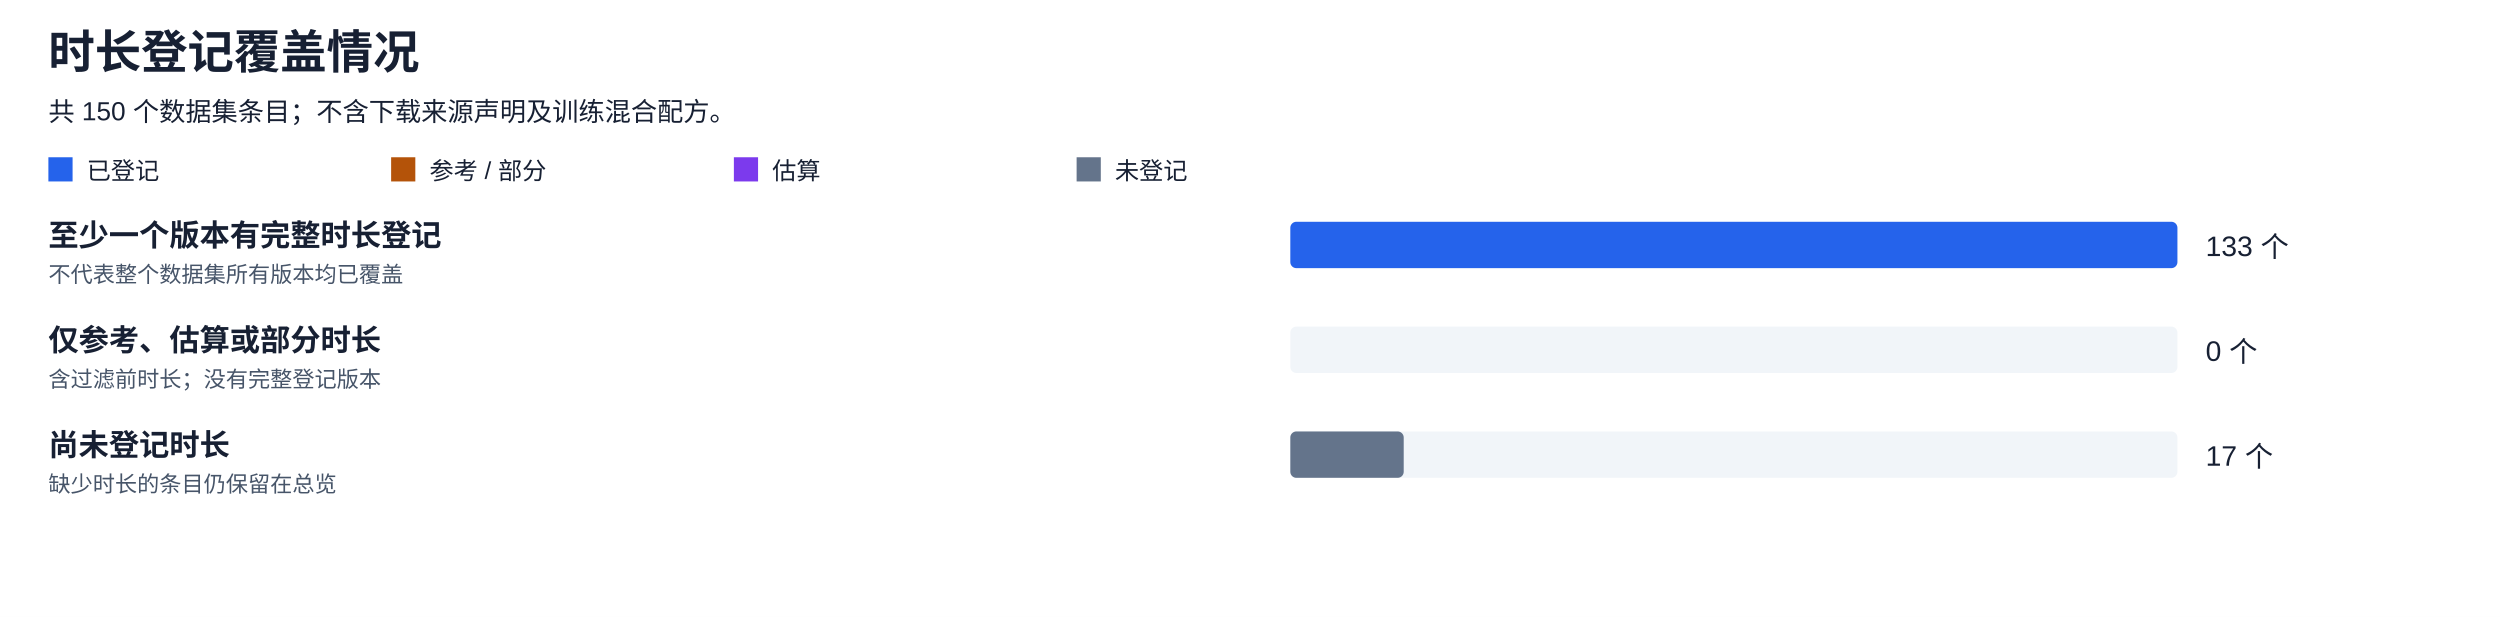
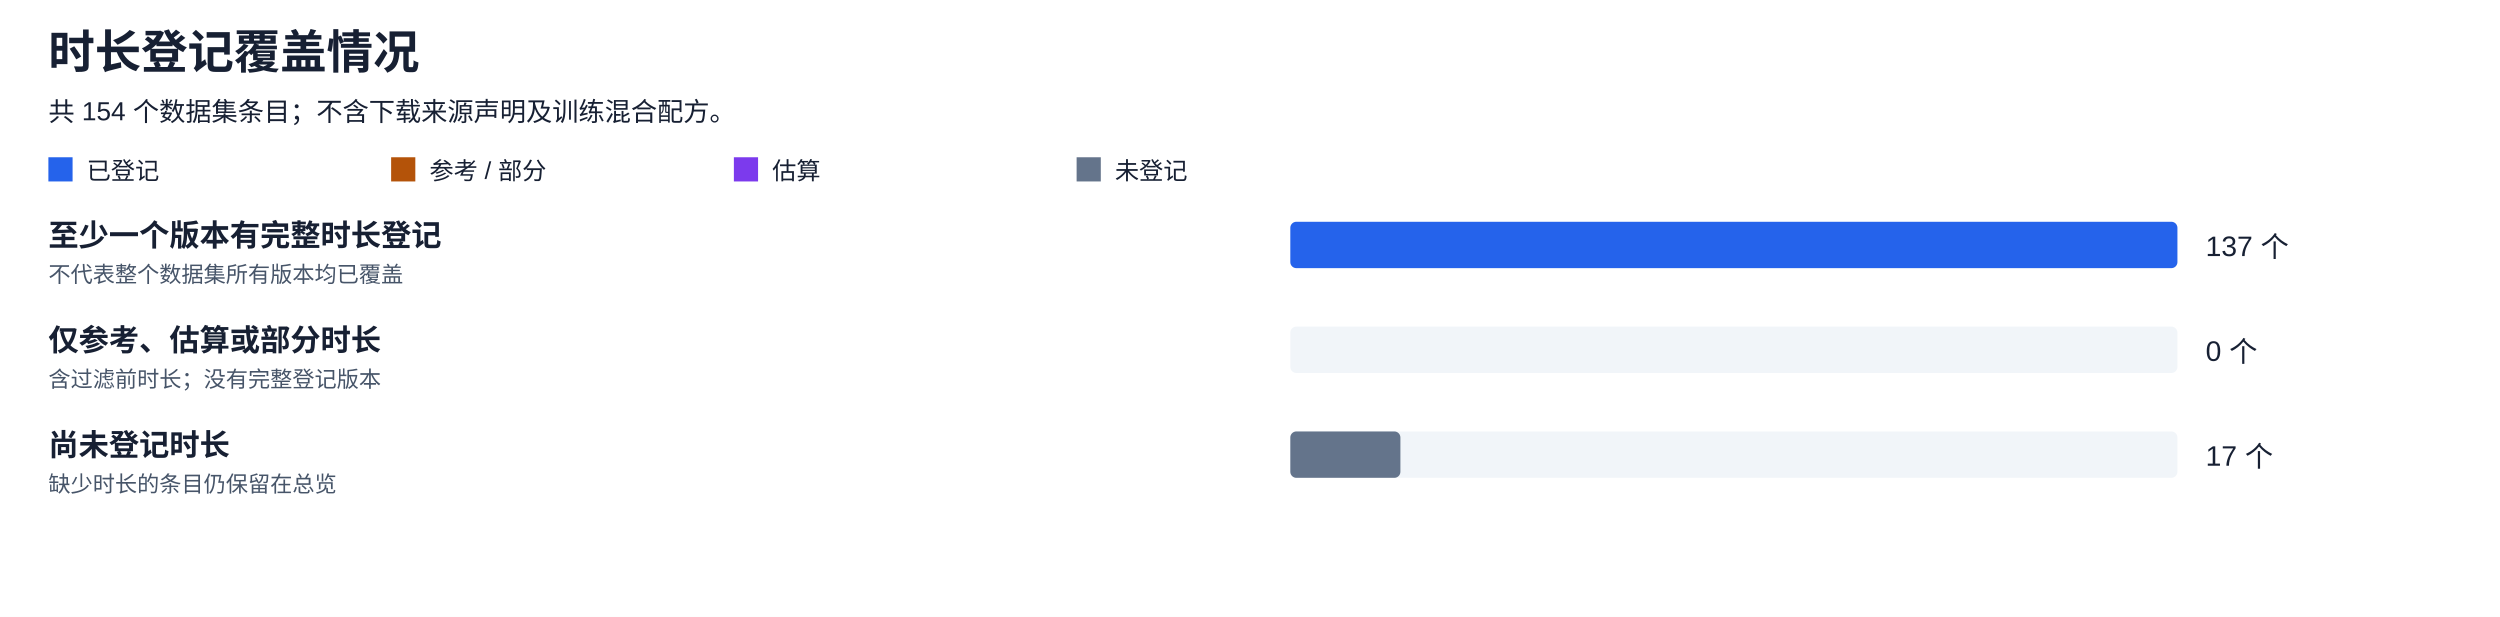
<svg xmlns="http://www.w3.org/2000/svg" width="1240" height="306" viewBox="0 0 1240 306" role="img" aria-labelledby="title desc">
  <rect width="100%" height="100%" fill="white" />
  <g font-family="Arial, Noto Sans CJK SC, Microsoft YaHei, sans-serif" fill="#172033">
    <text x="24" y="34" font-size="23" font-weight="700">时长登记覆盖情况</text>
-     <text x="24" y="60" font-size="13">共 150 个数据集条目；不含下载来源声明及训练混合配方。</text>
+     <text x="24" y="60" font-size="13">共 154 个数据集条目；不含下载来源声明及训练混合配方。</text>
    <rect x="24" y="78" width="12" height="12" fill="#2563eb" />
    <text x="43" y="89" font-size="12">已登记</text>
    <rect x="194" y="78" width="12" height="12" fill="#b45309" />
    <text x="213" y="89" font-size="12">参考 / 部分</text>
    <rect x="364" y="78" width="12" height="12" fill="#7c3aed" />
    <text x="383" y="89" font-size="12">估算</text>
    <rect x="534" y="78" width="12" height="12" fill="#64748b" />
    <text x="553" y="89" font-size="12">未登记</text>
    <text x="24" y="122" font-size="15" font-weight="600">至少一个版本有完整时长登记</text>
    <text x="24" y="140" font-size="11" fill="#475569">不代表整个数据集所有版本均已覆盖</text>
    <rect x="640" y="110" width="440" height="23" rx="3" fill="#f1f5f9" />
    <rect x="640" y="110" width="440.00" height="23" rx="3" fill="#2563eb" />
-     <text x="1094" y="127" font-size="14">133 个</text>
+     <text x="1094" y="127" font-size="14">137 个</text>
    <text x="24" y="174" font-size="15" font-weight="600">仅参考、估算或部分时长</text>
    <text x="24" y="192" font-size="11" fill="#475569">含过滤前时长；没有完整登记版本</text>
    <rect x="640" y="162" width="440" height="23" rx="3" fill="#f1f5f9" />
    <rect x="640" y="162" width="0.00" height="23" rx="3" fill="#b45309" />
    <text x="1094" y="179" font-size="14">0 个</text>
    <text x="24" y="226" font-size="15" font-weight="600">尚未登记时长</text>
    <text x="24" y="244" font-size="11" fill="#475569">缺少时长的条目仍保留在总览</text>
    <rect x="640" y="214" width="440" height="23" rx="3" fill="#f1f5f9" />
-     <rect x="640" y="214" width="56.24" height="23" rx="3" fill="#64748b" />
+     <rect x="640" y="214" width="54.60" height="23" rx="3" fill="#64748b" />
    <text x="1094" y="231" font-size="14">17 个</text>
  </g>
</svg>
